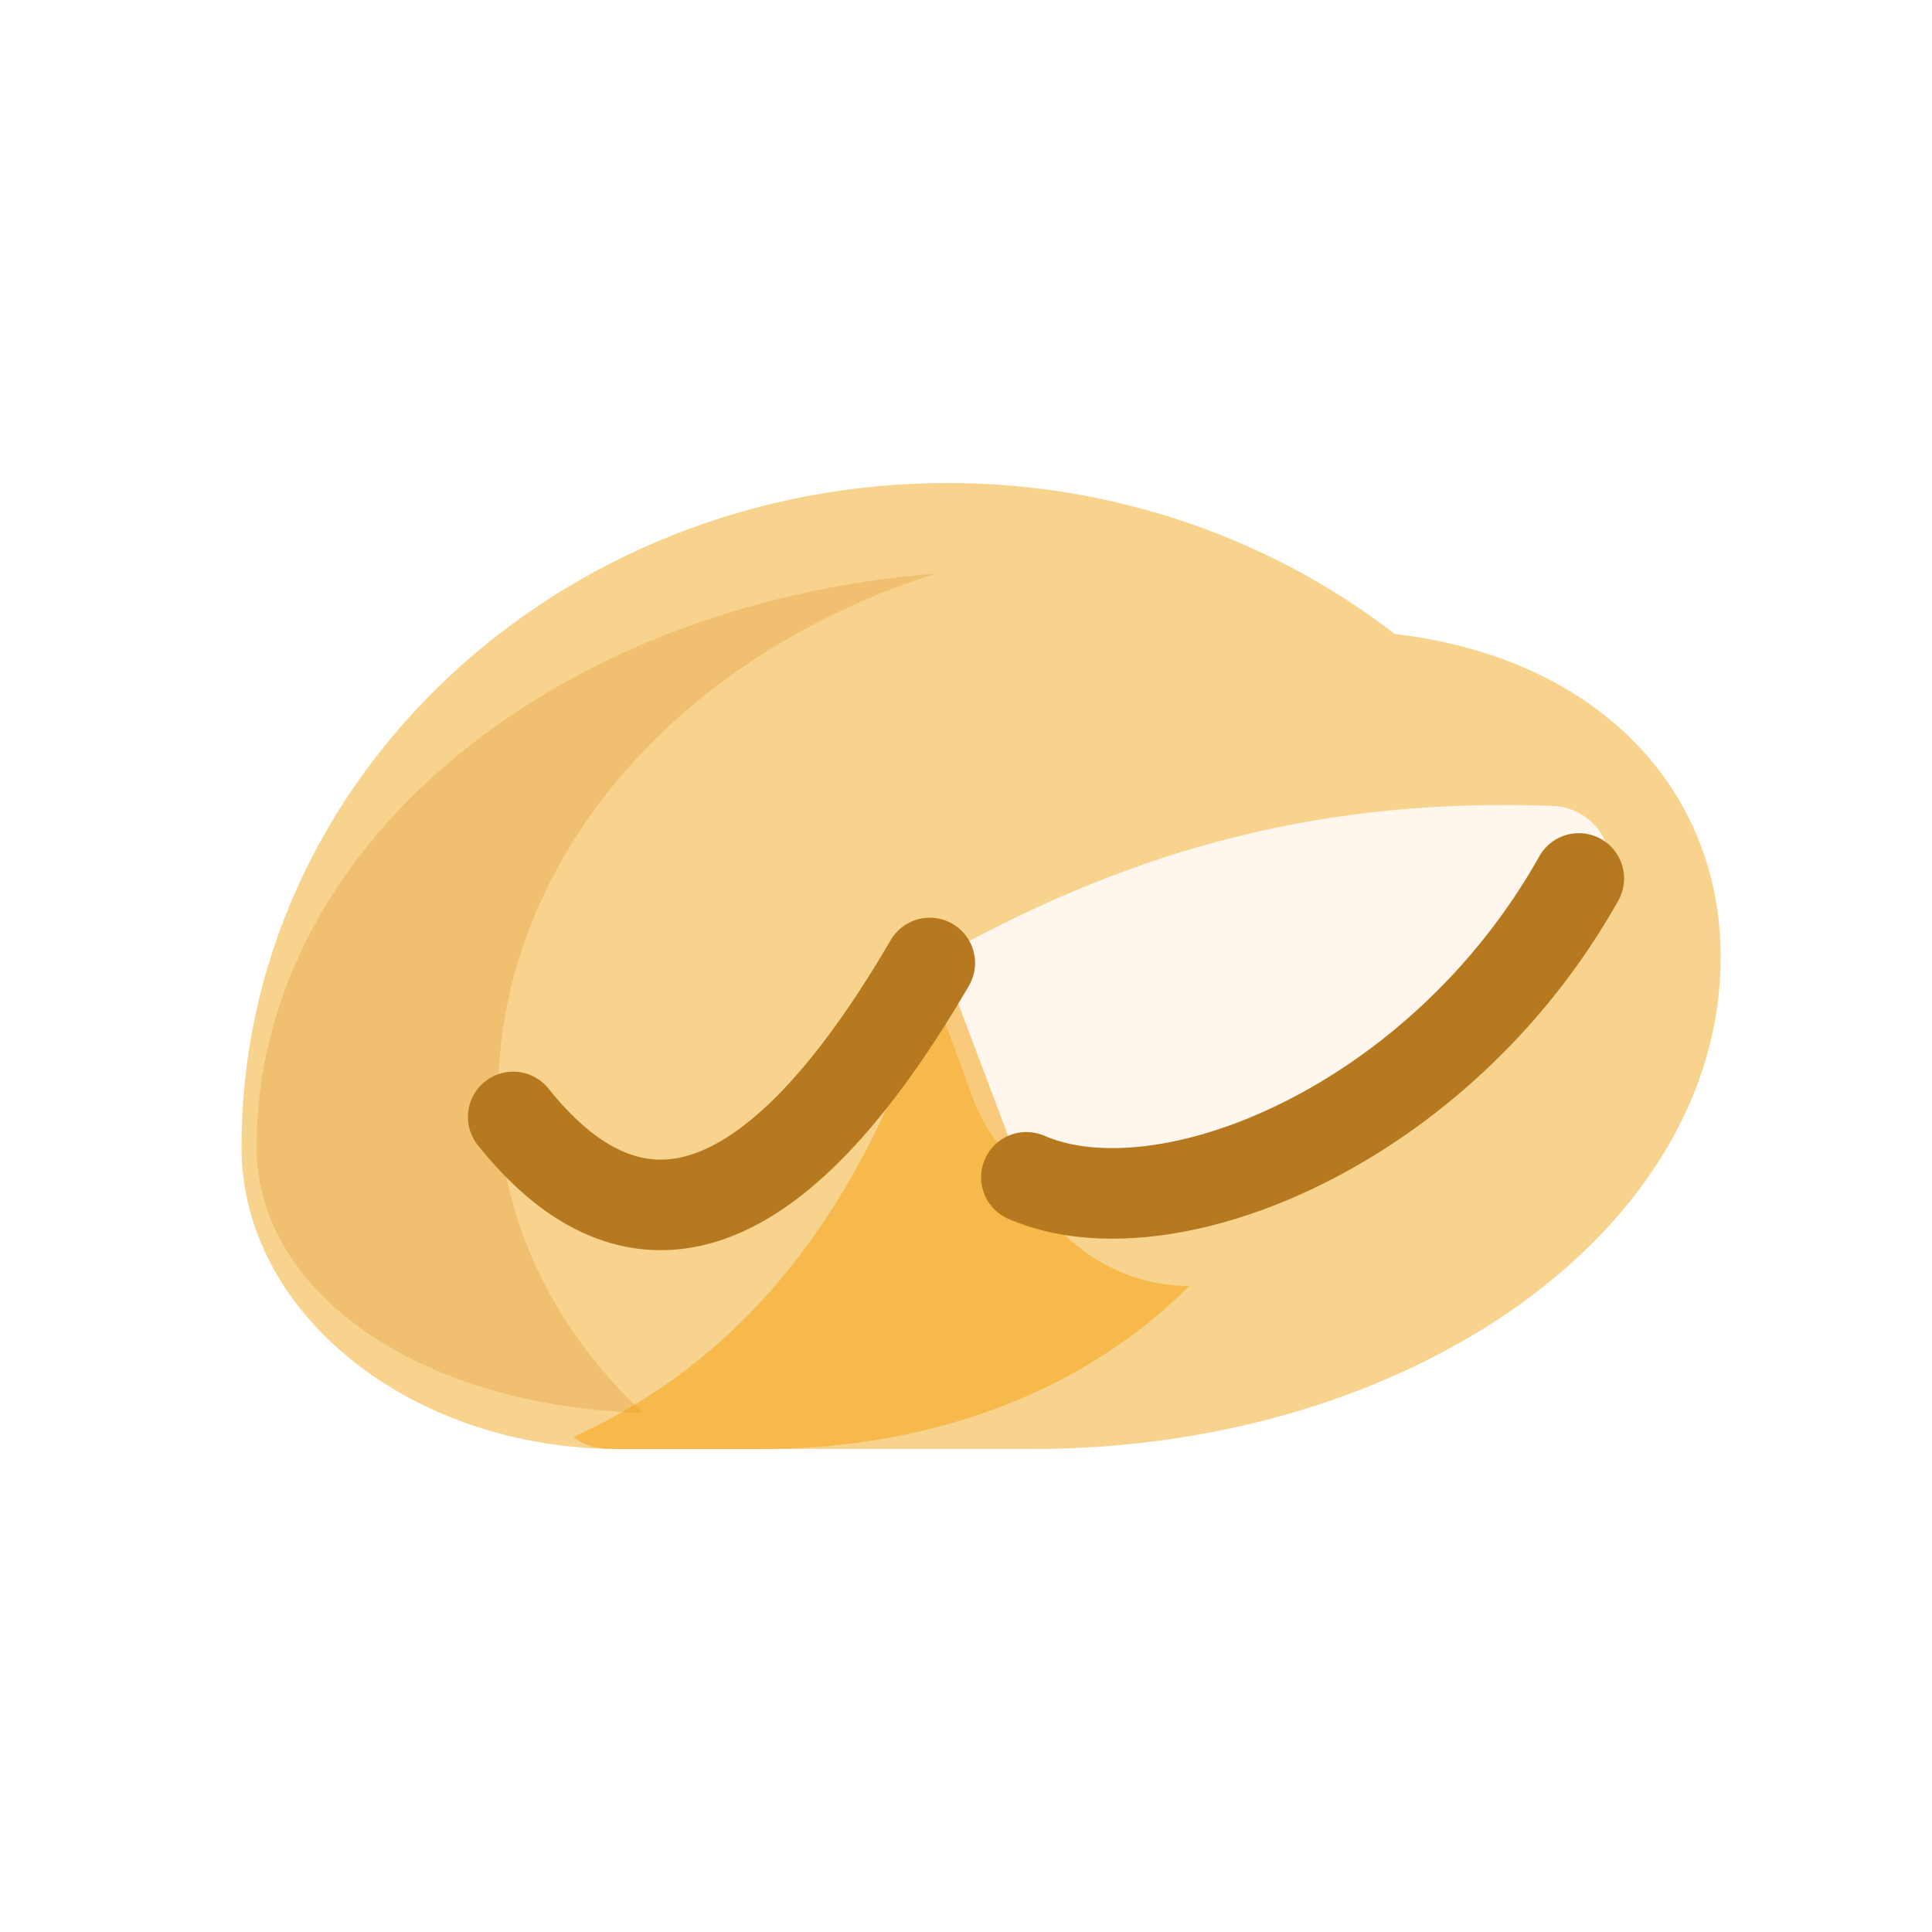
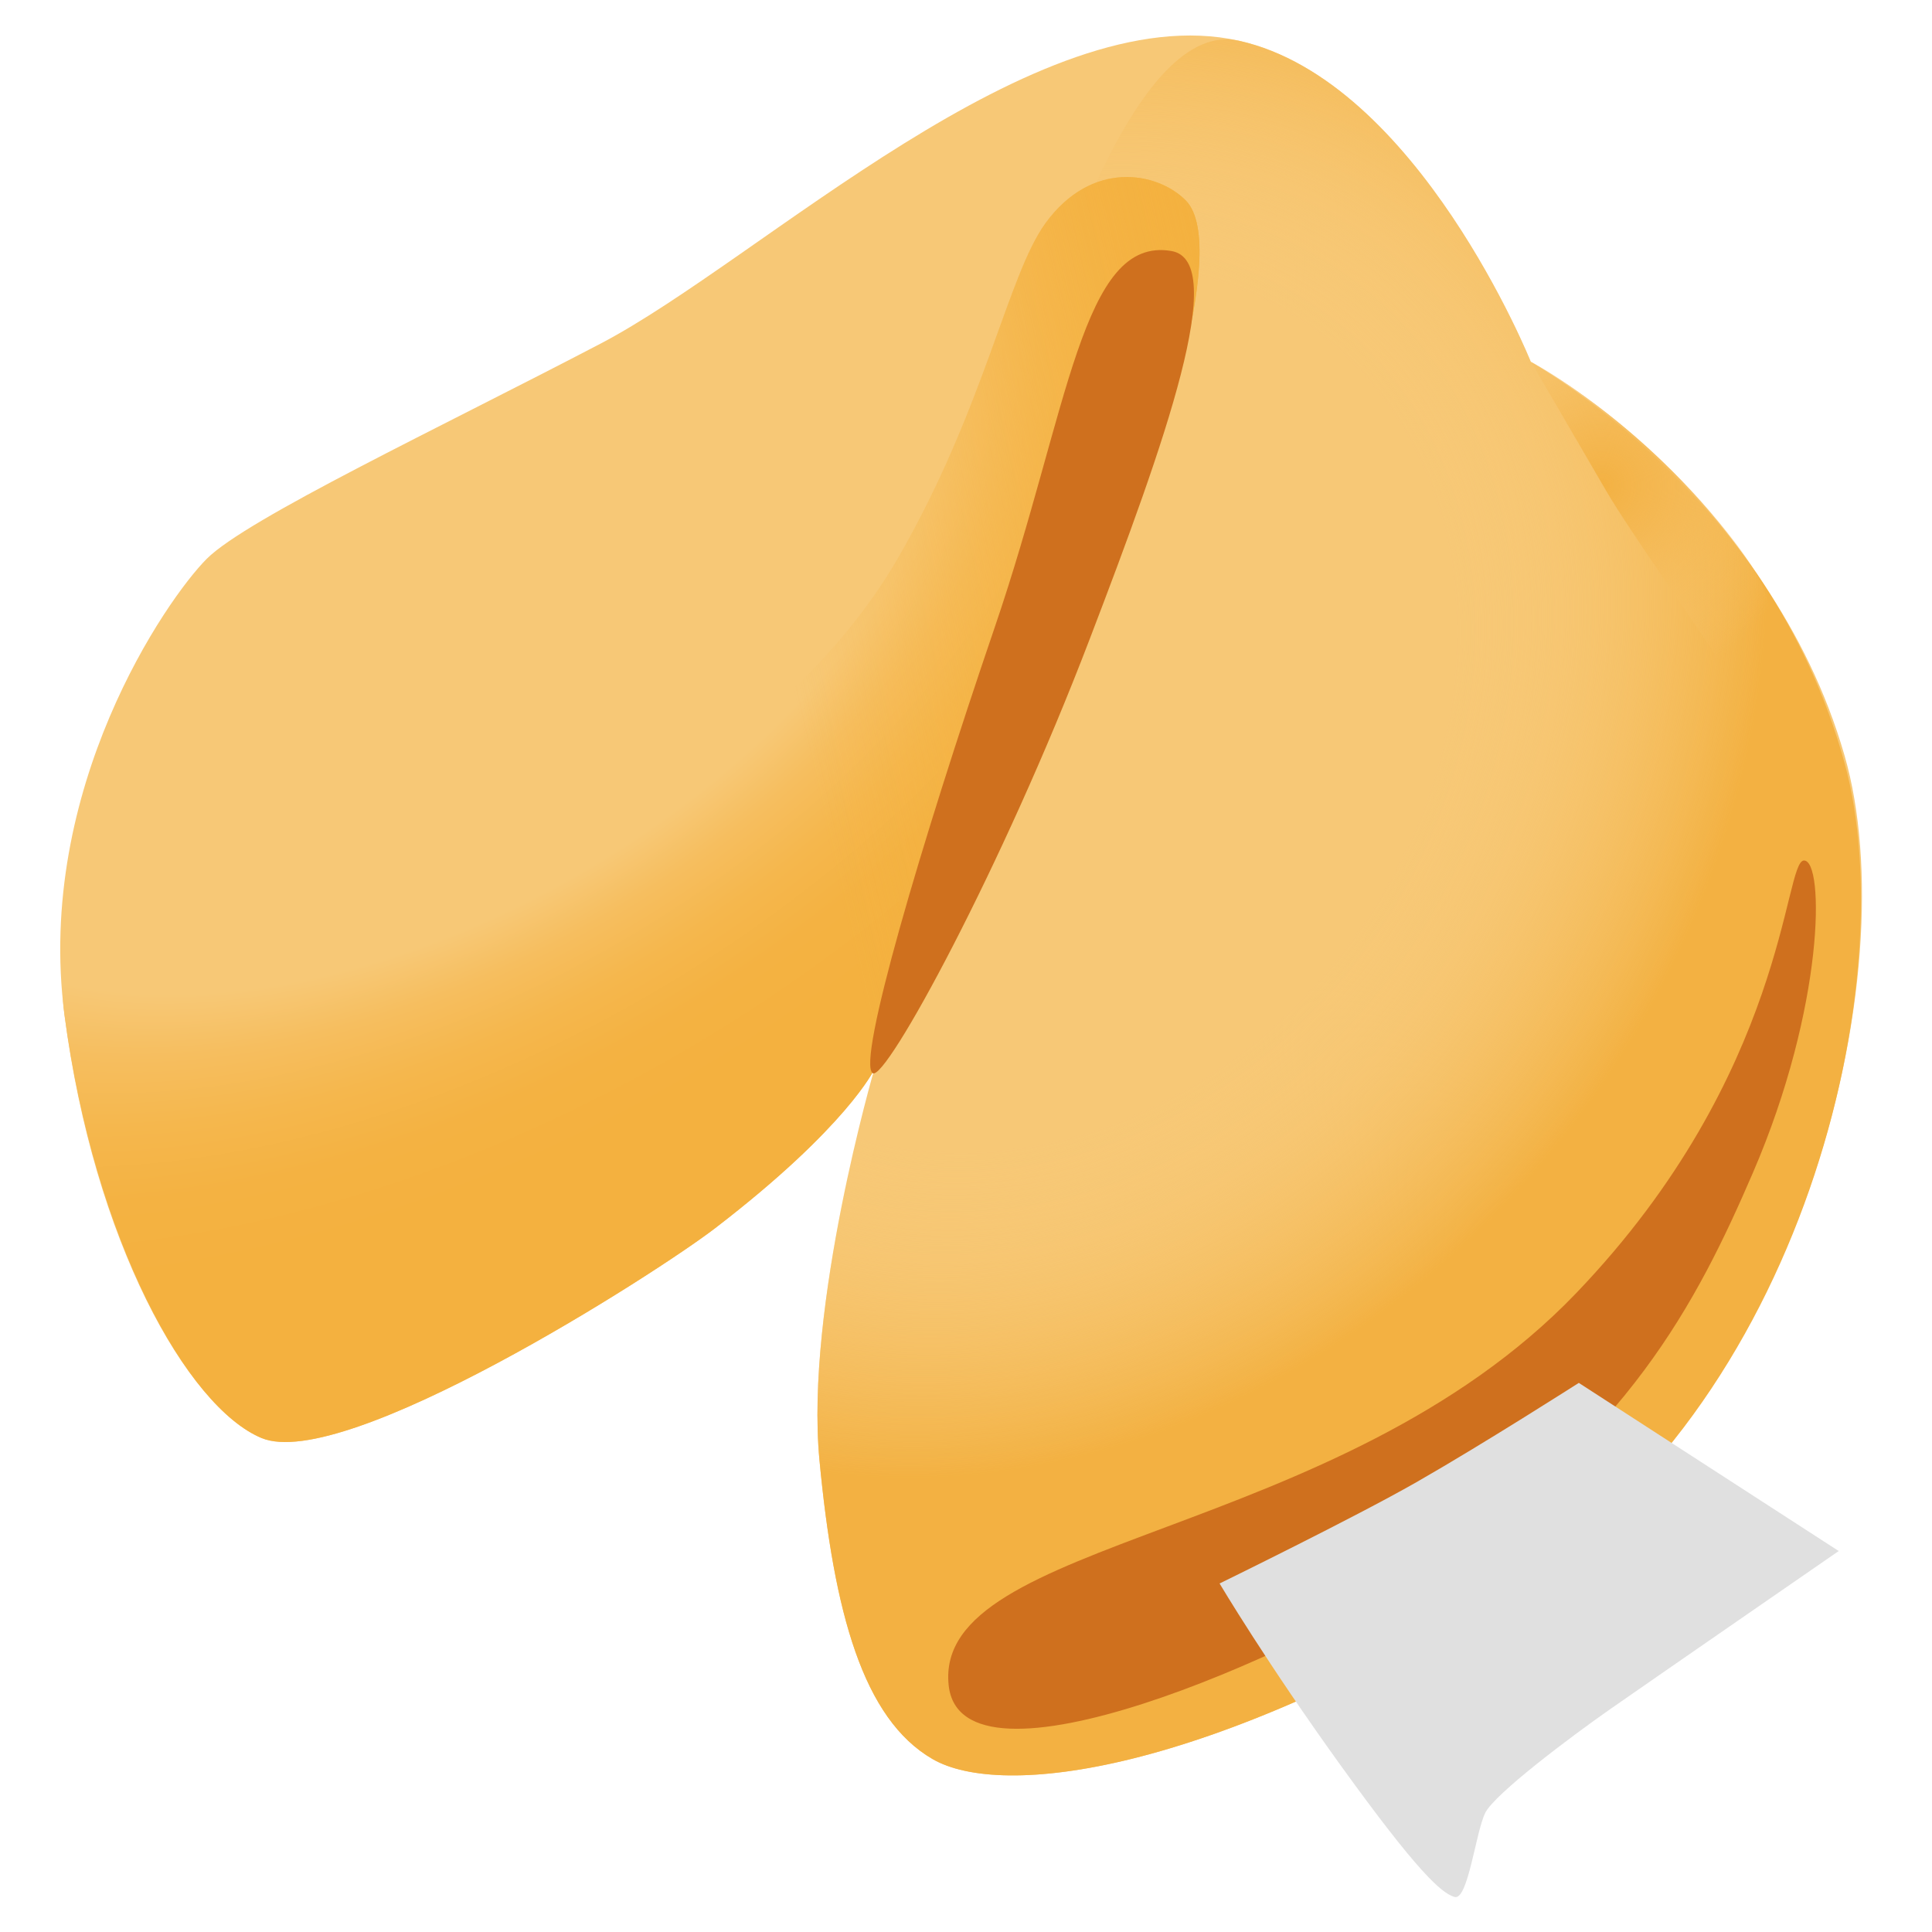
- <svg xmlns="http://www.w3.org/2000/svg" viewBox="0 0 64 64" role="img" aria-label="Fortune cookie">
-   <path fill="#f8d38d" d="M8 38c0-12.2 10.5-22 23.4-22 5.6 0 10.8 1.9 14.8 5 6.8.8 10.8 5.2 10.8 10.7 0 9-10.2 16.3-22.8 16.3H20.5C13.6 48 8 43.5 8 38Z" />
-   <path fill="#e7a94d" d="M31 19c-8.8 2.8-14.5 9.7-14.5 17.3 0 4 1.8 7.7 4.8 10.5-7.4-.2-12.8-4-12.8-8.8 0-9.9 9.8-18 22.5-19Z" opacity=".45" />
-   <path fill="#fff7ed" d="M31.5 31.5c6.2-3.4 12.4-5.1 20-4.8 1.4.1 2.3 1.6 1.6 2.8-2.8 4.7-8.1 8.6-14.6 10.2-2.7.7-5.4-.8-6.3-3.4l-1.4-3.8c-.1-.4.1-.8.7-1Z" />
-   <path fill="#f59e0b" d="M19 47.6c5.9-2.7 9.8-7.8 12.2-15.8l2.6 6.9c.9 2.3 3.1 3.9 5.6 3.9-3.3 3.3-8.2 5.4-14.2 5.4H20.5c-.5 0-1 0-1.5-.4Z" opacity=".5" />
-   <path fill="none" stroke="#b7791f" stroke-linecap="round" stroke-linejoin="round" stroke-width="3" d="M17 37c3.6 4.5 8.2 4.5 13.8-5.1M34 39c4.6 2 13.7-1.7 18.3-9.9" />
+ <svg xmlns="http://www.w3.org/2000/svg" width="1em" height="1em" viewBox="0 0 128 128">
+   <path fill="#F7C876" d="M17.32 95.27c5.5 2.3 26.07-10.84 30.06-13.9c8.74-6.71 10.54-10.51 10.54-10.51s-4.59 15.71-3.63 25.86s2.9 17.16 7.49 19.82s18.13.97 37.95-11.12s26.59-41.09 22.48-55.35c-4.95-17.2-20.79-26.1-20.79-26.1S93.94 5.36 82.09 2.7C68.63-.32 50.43 17.2 39.8 22.76s-23.44 11.6-26.1 14.26S2.33 52.25 4.27 67.23s8.14 25.98 13.05 28.04" />
+   <radialGradient id="SVGdBqnxeKl" cx="68.48" cy="46.925" r="67.732" gradientTransform="matrix(.7977 .6031 -.7218 .9547 47.73 -39.175)" gradientUnits="userSpaceOnUse">
+     <stop offset=".384" stop-color="#F7C876" stop-opacity="0" />
+     <stop offset=".477" stop-color="#F6C269" stop-opacity=".328" />
+     <stop offset=".649" stop-color="#F3B346" stop-opacity=".938" />
+     <stop offset=".667" stop-color="#F3B142" />
+   </radialGradient>
+   <path fill="url(#SVGdBqnxeKl)" d="M57.92 70.86s-4.59 15.71-3.63 25.86s2.9 17.16 7.49 19.82s18.13.97 37.95-11.12s26.41-40.55 22.48-54.86c-5.04-18.36-20.79-26.59-20.79-26.59S93.94 5.36 82.09 2.7C68.63-.32 57.92 70.86 57.92 70.86" />
+   <radialGradient id="SVGz5IHZcxq" cx="27.287" cy="37.298" r="41.439" gradientTransform="matrix(.5121 .8589 -1.469 .8759 68.102 -18.809)" gradientUnits="userSpaceOnUse">
+     <stop offset=".562" stop-color="#F7C876" />
+     <stop offset=".644" stop-color="#F6BE5F" />
+     <stop offset=".738" stop-color="#F5B74D" />
+     <stop offset=".837" stop-color="#F4B242" />
+     <stop offset=".949" stop-color="#F4B13F" />
+   </radialGradient>
+   <path fill="url(#SVGz5IHZcxq)" d="M17.32 95.27c5.5 2.3 26.07-10.84 30.06-13.9c8.74-6.71 10.54-10.51 10.54-10.51l17.84-38.44s5.94-16 2.79-19.15c-1.91-1.91-6.23-2.68-9.28 1.51c-2.51 3.45-4.02 12.18-9.73 22.11C54.46 45.72 43.63 55 27.49 58.54c-14.06 3.08-24.54-1.11-23.22 8.69c2.01 14.97 8.14 25.98 13.05 28.04" />
+   <linearGradient id="SVGCNuShcKl" x1="53.986" x2="88.147" y1="52.014" y2="44.174" gradientUnits="userSpaceOnUse">
+     <stop offset="0" stop-color="#F4B13F" stop-opacity="0" />
+     <stop offset="1" stop-color="#F4B13F" />
+   </linearGradient>
+   <path fill="url(#SVGCNuShcKl)" d="M17.32 95.27c5.5 2.3 26.07-10.84 30.06-13.9c8.74-6.71 10.54-10.51 10.54-10.51l17.84-38.44s5.94-16 2.79-19.15c-1.91-1.91-6.23-2.68-9.28 1.51c-2.51 3.45-4.02 12.18-9.73 22.11C54.46 45.72 43.63 55 27.49 58.54c-14.06 3.08-24.54-1.11-23.22 8.69c2.01 14.97 8.14 25.98 13.05 28.04" />
+   <path fill="#CF701E" d="M62.85 111.64c.8 7.75 22.91-1.85 31.9-7.8c13.06-8.65 17.65-17.48 21.38-26.13c4.77-11.05 4.75-20.7 3.39-20.7s-1.07 14.04-15.1 28.67c-15.78 16.46-42.59 16.12-41.57 25.96" />
+   <path fill="#E0E0E0" d="M80.8 104.91s8.91-4.35 13.04-6.71c4.43-2.53 10.76-6.58 10.76-6.58l17.22 11.14s-12.66 8.74-15.19 10.51s-7.6 5.57-8.23 6.84s-1.14 5.82-2.03 5.57s-2.53-1.77-7.47-8.61s-8.1-12.16-8.1-12.16" />
+   <path fill="#CF701E" d="M77.61 16.63c-5.94-1.02-6.79 10.52-11.71 24.94s-9.15 28.82-8.08 29.53c.86.57 8.59-13.62 14.36-28.72c5.04-13.16 9.28-25.09 5.43-25.75" />
+   <radialGradient id="SVG4XAUkp4m" cx="106.133" cy="32.148" r="13.813" gradientUnits="userSpaceOnUse">
+     <stop offset="0" stop-color="#F3B142" />
+     <stop offset=".282" stop-color="#F4B54C" stop-opacity=".718" />
+     <stop offset=".756" stop-color="#F6C166" stop-opacity=".244" />
+     <stop offset="1" stop-color="#F7C876" stop-opacity="0" />
+   </radialGradient>
+   <path fill="url(#SVG4XAUkp4m)" d="M101.43 23.97s3.47 5.94 4.99 8.56s6.58 9.75 7.33 11.05c.75 1.31 6.79-.33 1.31-7.52c-6.29-8.23-13.63-12.09-13.63-12.09" />
</svg>
